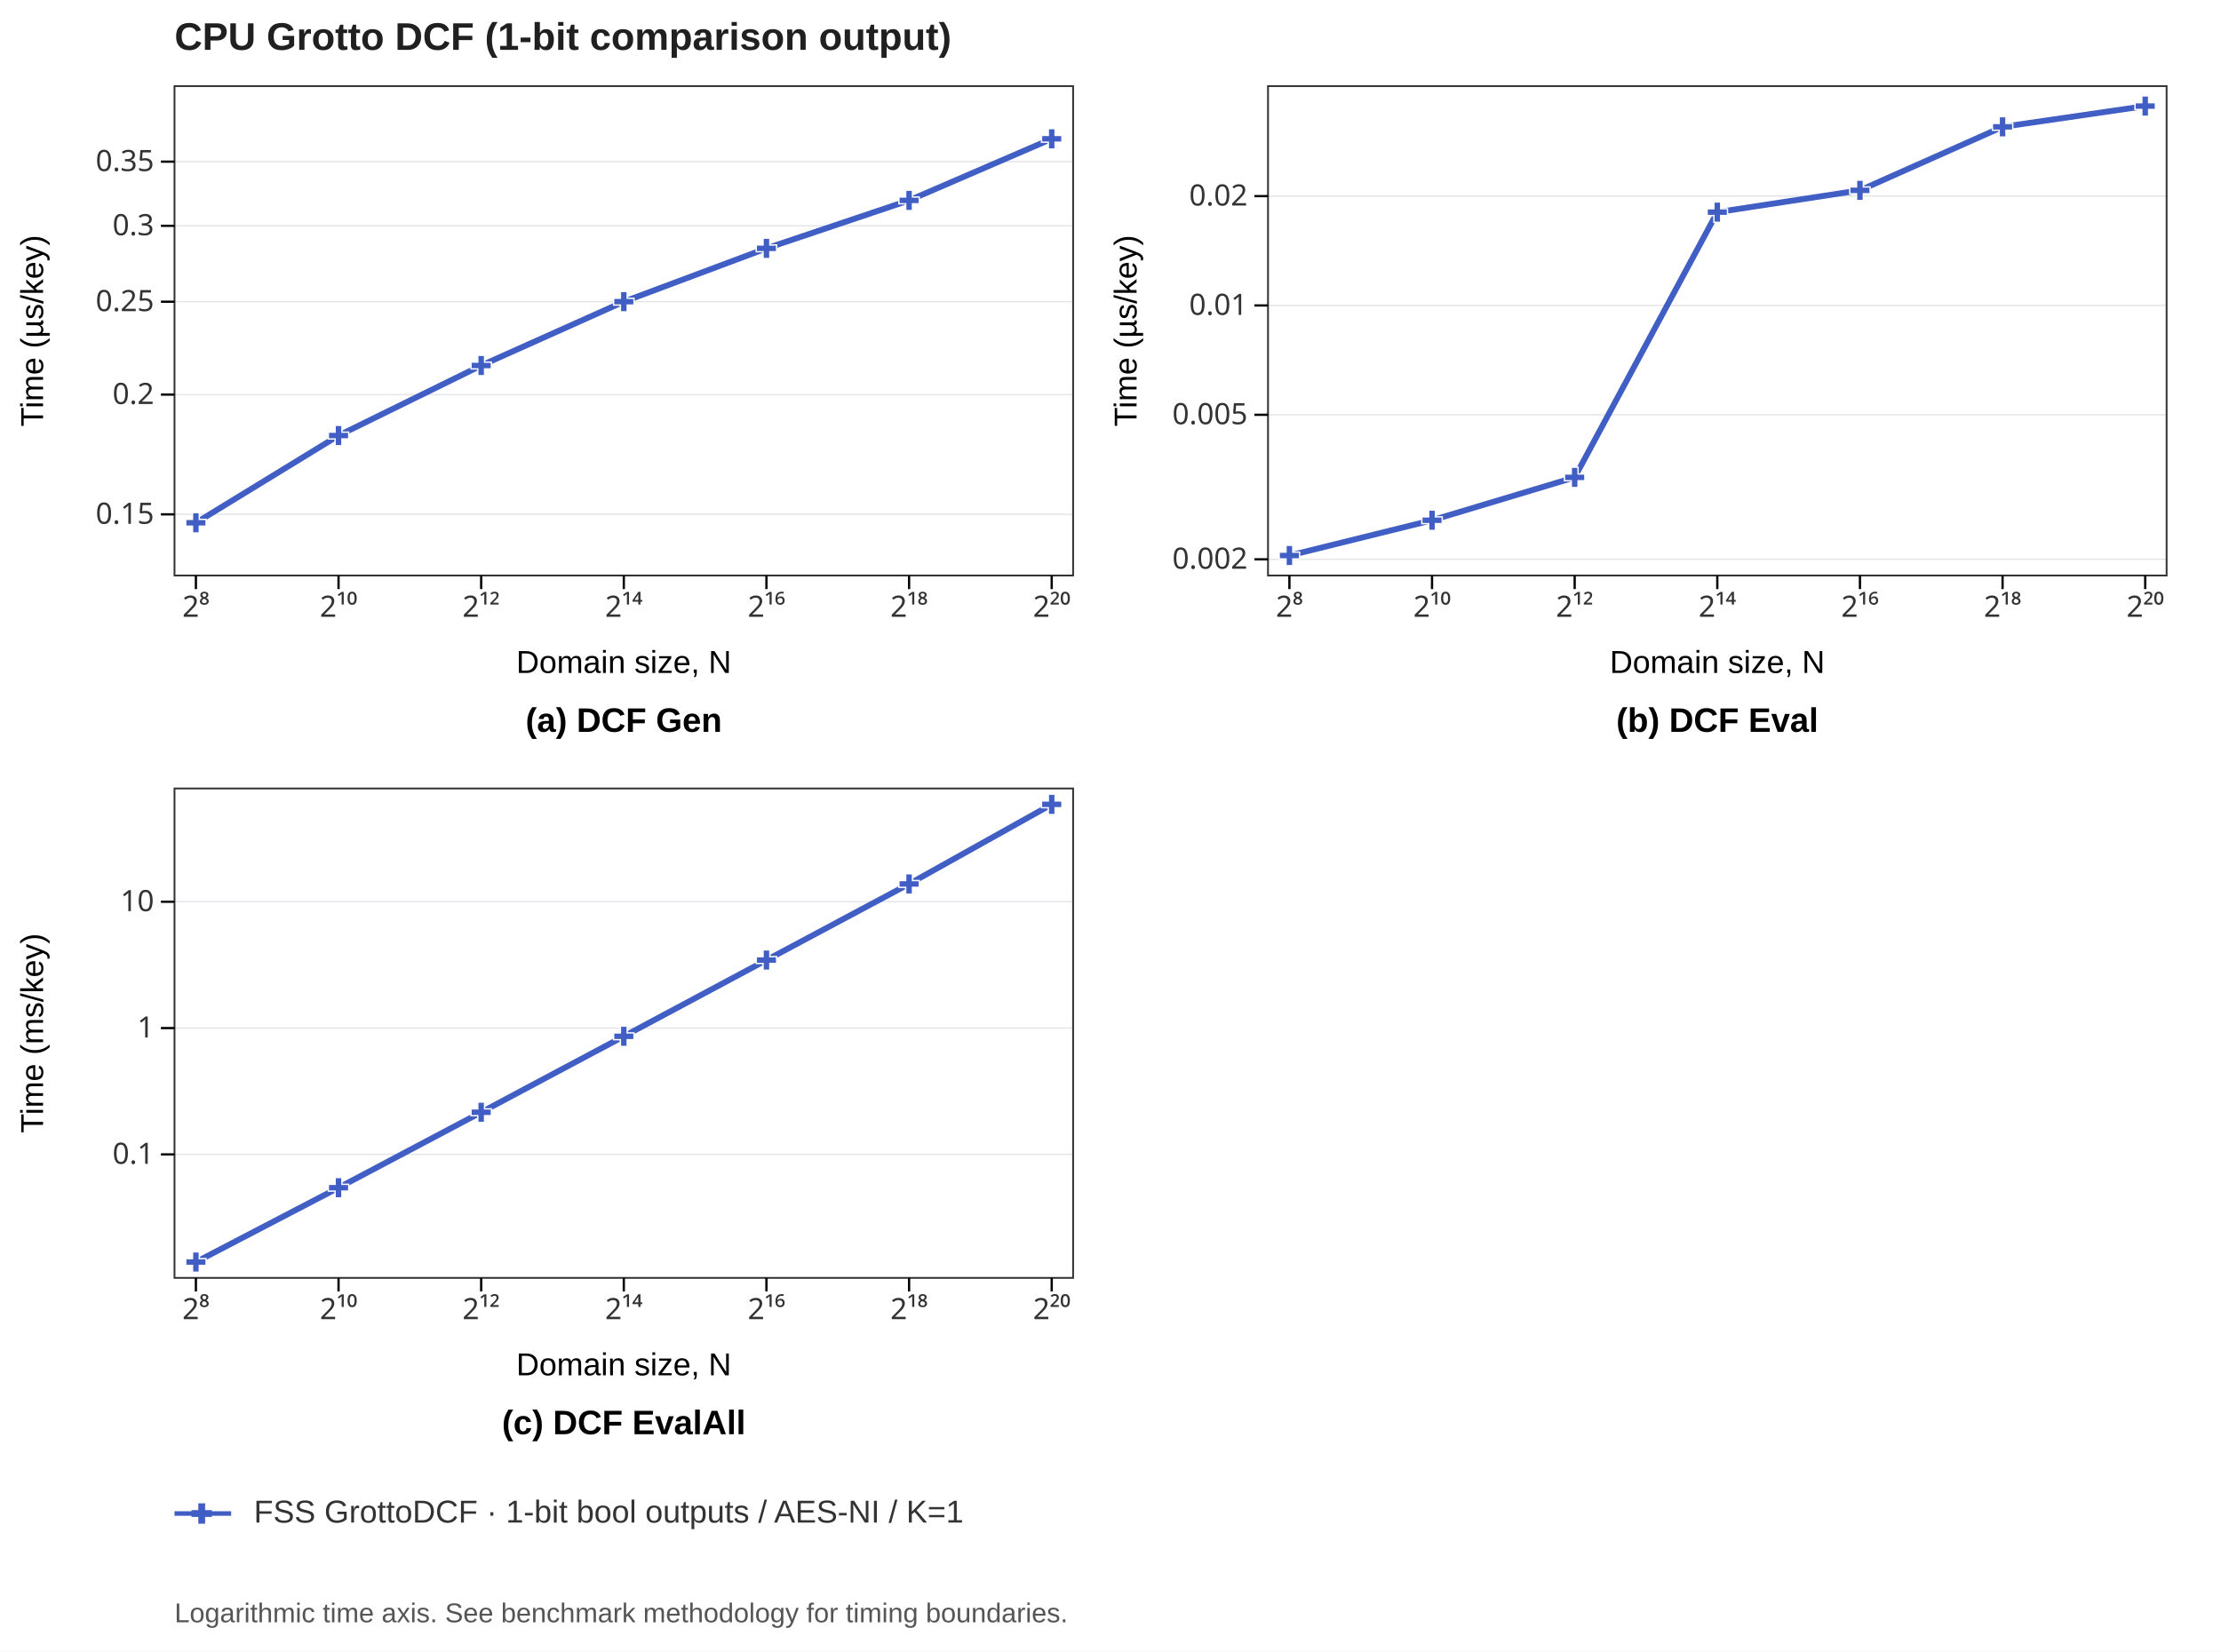
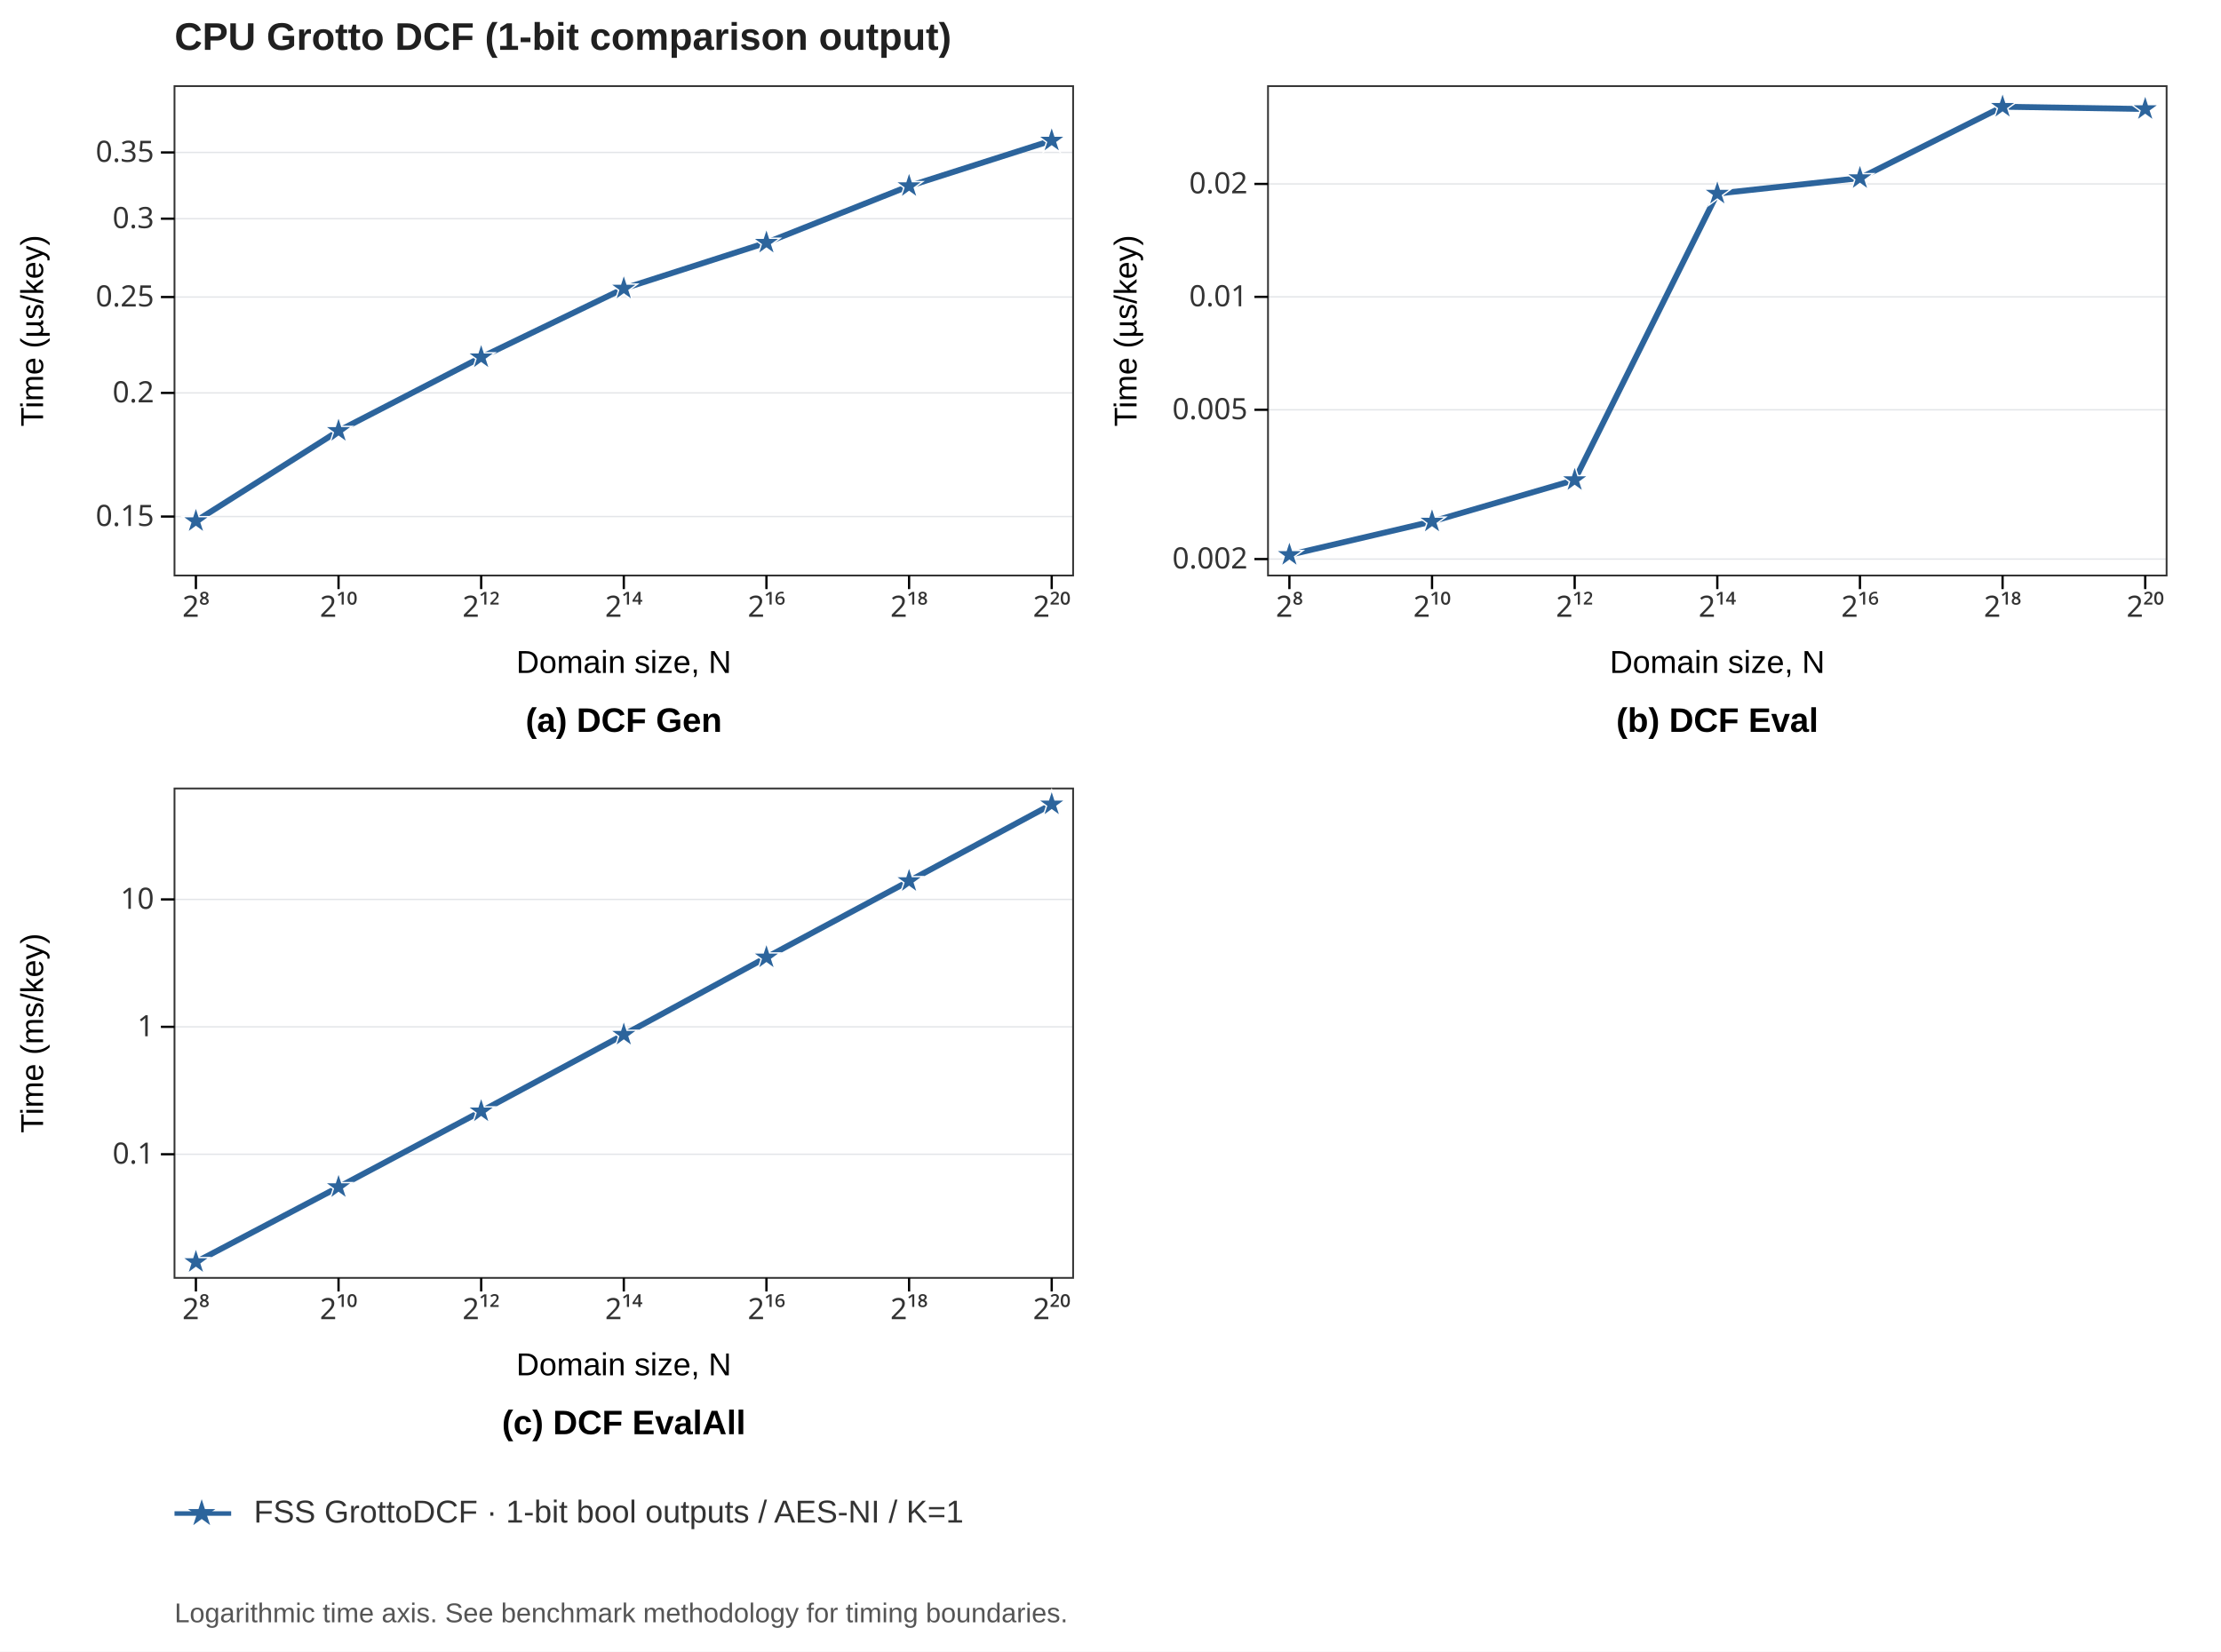
<svg xmlns="http://www.w3.org/2000/svg" width="980" height="729" viewBox="0 0 980 729" data-figure="cpu-grotto" role="img" aria-labelledby="cpu-grotto-title" style="font-family: Arial, Helvetica, sans-serif; font-size: 14px; background: rgb(255, 255, 255);">
  <rect data-layer="background" width="980" height="729" fill="#fff" />
  <text data-name="figure-title" x="77" y="22" font-size="17" font-weight="600" fill="#202020">CPU Grotto DCF (1-bit comparison output)</text>
  <g data-panel="dcf-gen" transform="translate(77,38)">
    <g data-layer="grid" fill="none" font-size="10" font-family="sans-serif" text-anchor="end">
-       <g class="tick" opacity="1" transform="translate(0,189.01)">
-         <line stroke="#e3e5e8" x2="396.5" stroke-width="0.6" />
-         <text fill="currentColor" x="-3" dy="0.32em" />
-       </g>
-       <g class="tick" opacity="1" transform="translate(0,136.1568)">
-         <line stroke="#e3e5e8" x2="396.5" stroke-width="0.6" />
-         <text fill="currentColor" x="-3" dy="0.32em" />
-       </g>
-       <g class="tick" opacity="1" transform="translate(0,95.16069)">
-         <line stroke="#e3e5e8" x2="396.5" stroke-width="0.6" />
-         <text fill="currentColor" x="-3" dy="0.32em" />
-       </g>
-       <g class="tick" opacity="1" transform="translate(0,61.66442)">
-         <line stroke="#e3e5e8" x2="396.5" stroke-width="0.6" />
-         <text fill="currentColor" x="-3" dy="0.32em" />
-       </g>
-       <g class="tick" opacity="1" transform="translate(0,33.34373)">
+       <g class="tick" opacity="1" transform="translate(0,189.9799)">
+         <line stroke="#e3e5e8" x2="396.5" stroke-width="0.6" />
+         <text fill="currentColor" x="-3" dy="0.32em" />
+       </g>
+       <g class="tick" opacity="1" transform="translate(0,135.4172)">
+         <line stroke="#e3e5e8" x2="396.5" stroke-width="0.6" />
+         <text fill="currentColor" x="-3" dy="0.32em" />
+       </g>
+       <g class="tick" opacity="1" transform="translate(0,93.09517)">
+         <line stroke="#e3e5e8" x2="396.5" stroke-width="0.6" />
+         <text fill="currentColor" x="-3" dy="0.32em" />
+       </g>
+       <g class="tick" opacity="1" transform="translate(0,58.51551)">
+         <line stroke="#e3e5e8" x2="396.5" stroke-width="0.6" />
+         <text fill="currentColor" x="-3" dy="0.32em" />
+       </g>
+       <g class="tick" opacity="1" transform="translate(0,29.27883)">
        <line stroke="#e3e5e8" x2="396.5" stroke-width="0.6" />
        <text fill="currentColor" x="-3" dy="0.32em" />
      </g>
    </g>
    <rect data-layer="frame" width="396.5" height="216" fill="none" stroke="#333" stroke-width="0.8" />
    <g data-axis="x" transform="translate(0,216)" fill="none" font-size="10" font-family="sans-serif" text-anchor="middle">
      <g class="tick" opacity="1" transform="translate(9.440476,0)">
        <line stroke="currentColor" y2="6" />
        <text fill="#333" y="9" dy="0.71em" font-size="13">2⁸</text>
      </g>
      <g class="tick" opacity="1" transform="translate(72.37698,0)">
        <line stroke="currentColor" y2="6" />
        <text fill="#333" y="9" dy="0.71em" font-size="13">2¹⁰</text>
      </g>
      <g class="tick" opacity="1" transform="translate(135.3135,0)">
        <line stroke="currentColor" y2="6" />
        <text fill="#333" y="9" dy="0.71em" font-size="13">2¹²</text>
      </g>
      <g class="tick" opacity="1" transform="translate(198.25,0)">
        <line stroke="currentColor" y2="6" />
        <text fill="#333" y="9" dy="0.71em" font-size="13">2¹⁴</text>
      </g>
      <g class="tick" opacity="1" transform="translate(261.1865,0)">
        <line stroke="currentColor" y2="6" />
        <text fill="#333" y="9" dy="0.71em" font-size="13">2¹⁶</text>
      </g>
      <g class="tick" opacity="1" transform="translate(324.123,0)">
        <line stroke="currentColor" y2="6" />
        <text fill="#333" y="9" dy="0.71em" font-size="13">2¹⁸</text>
      </g>
      <g class="tick" opacity="1" transform="translate(387.0595,0)">
        <line stroke="currentColor" y2="6" />
        <text fill="#333" y="9" dy="0.71em" font-size="13">2²⁰</text>
      </g>
    </g>
    <g data-axis="y" fill="none" font-size="10" font-family="sans-serif" text-anchor="end">
-       <g class="tick" opacity="1" transform="translate(0,189.01)">
+       <g class="tick" opacity="1" transform="translate(0,189.9799)">
        <line stroke="currentColor" x2="-6" />
        <text fill="#333" x="-9" dy="0.32em" font-size="13">0.15</text>
      </g>
-       <g class="tick" opacity="1" transform="translate(0,136.1568)">
+       <g class="tick" opacity="1" transform="translate(0,135.4172)">
        <line stroke="currentColor" x2="-6" />
        <text fill="#333" x="-9" dy="0.32em" font-size="13">0.2</text>
      </g>
-       <g class="tick" opacity="1" transform="translate(0,95.16069)">
+       <g class="tick" opacity="1" transform="translate(0,93.09517)">
        <line stroke="currentColor" x2="-6" />
        <text fill="#333" x="-9" dy="0.32em" font-size="13">0.25</text>
      </g>
-       <g class="tick" opacity="1" transform="translate(0,61.66442)">
+       <g class="tick" opacity="1" transform="translate(0,58.51551)">
        <line stroke="currentColor" x2="-6" />
        <text fill="#333" x="-9" dy="0.32em" font-size="13">0.3</text>
      </g>
-       <g class="tick" opacity="1" transform="translate(0,33.34373)">
+       <g class="tick" opacity="1" transform="translate(0,29.27883)">
        <line stroke="currentColor" x2="-6" />
        <text fill="#333" x="-9" dy="0.32em" font-size="13">0.35</text>
      </g>
    </g>
    <text data-name="x-label" x="198.25" y="259" text-anchor="middle">Domain size, N</text>
    <text data-name="y-label" transform="translate(-58,108) rotate(-90)" text-anchor="middle">Time (µs/key)</text>
    <g data-series="fss:native-AES-NI:grotto">
-       <path data-layer="curve" d="M9.44,192.733L72.377,154.232L135.313,123.32L198.25,95.136L261.187,71.612L324.123,50.439L387.06,23.267" fill="none" stroke="#405ec4" stroke-width="2.6" />
-       <path class="point" data-point-id="8" transform="translate(9.440476,192.7332)" d="M-4.5,-1.5L-1.5,-1.5L-1.5,-4.5L1.5,-4.5L1.5,-1.5L4.5,-1.5L4.5,1.5L1.5,1.5L1.5,4.5L-1.5,4.5L-1.5,1.5L-4.5,1.5Z" fill="#405ec4" stroke="#fff" stroke-width="0.6" />
-       <path class="point" data-point-id="10" transform="translate(72.37698,154.2322)" d="M-4.5,-1.5L-1.5,-1.5L-1.5,-4.5L1.5,-4.5L1.5,-1.5L4.5,-1.5L4.5,1.5L1.5,1.5L1.5,4.5L-1.5,4.5L-1.5,1.5L-4.5,1.5Z" fill="#405ec4" stroke="#fff" stroke-width="0.6" />
-       <path class="point" data-point-id="12" transform="translate(135.3135,123.3196)" d="M-4.5,-1.5L-1.5,-1.5L-1.5,-4.5L1.5,-4.5L1.5,-1.5L4.5,-1.5L4.5,1.5L1.5,1.5L1.5,4.5L-1.5,4.5L-1.5,1.5L-4.5,1.5Z" fill="#405ec4" stroke="#fff" stroke-width="0.6" />
-       <path class="point" data-point-id="14" transform="translate(198.25,95.13613)" d="M-4.5,-1.5L-1.5,-1.5L-1.5,-4.5L1.5,-4.5L1.5,-1.5L4.5,-1.5L4.5,1.5L1.5,1.5L1.5,4.5L-1.5,4.5L-1.5,1.5L-4.5,1.5Z" fill="#405ec4" stroke="#fff" stroke-width="0.6" />
-       <path class="point" data-point-id="16" transform="translate(261.1865,71.61201)" d="M-4.5,-1.5L-1.5,-1.5L-1.5,-4.5L1.5,-4.5L1.5,-1.5L4.5,-1.5L4.5,1.5L1.5,1.5L1.5,4.5L-1.5,4.5L-1.5,1.5L-4.5,1.5Z" fill="#405ec4" stroke="#fff" stroke-width="0.6" />
-       <path class="point" data-point-id="18" transform="translate(324.123,50.43938)" d="M-4.5,-1.5L-1.5,-1.5L-1.5,-4.5L1.5,-4.5L1.5,-1.5L4.5,-1.5L4.5,1.5L1.5,1.5L1.5,4.5L-1.5,4.5L-1.5,1.5L-4.5,1.5Z" fill="#405ec4" stroke="#fff" stroke-width="0.6" />
-       <path class="point" data-point-id="20" transform="translate(387.0595,23.2668)" d="M-4.5,-1.5L-1.5,-1.5L-1.5,-4.5L1.5,-4.5L1.5,-1.5L4.5,-1.5L4.5,1.5L1.5,1.5L1.5,4.5L-1.5,4.5L-1.5,1.5L-4.5,1.5Z" fill="#405ec4" stroke="#fff" stroke-width="0.6" />
+       <path data-layer="curve" d="M9.44,191.981L72.377,152.16L135.313,119.682L198.25,89.338L261.187,69.1L324.123,44.113L387.06,24.019" fill="none" stroke="#2c649c" stroke-width="2.6" />
+       <path class="point" data-point-id="8" transform="translate(9.440476,191.9807)" d="M0,-6.331L1.421,-1.957L6.022,-1.957L2.3,0.747L3.722,5.122L0,2.418L-3.722,5.122L-2.3,0.747L-6.022,-1.957L-1.421,-1.957Z" fill="#2c649c" stroke="#fff" stroke-width="0.6" />
+       <path class="point" data-point-id="10" transform="translate(72.37698,152.1603)" d="M0,-6.331L1.421,-1.957L6.022,-1.957L2.3,0.747L3.722,5.122L0,2.418L-3.722,5.122L-2.3,0.747L-6.022,-1.957L-1.421,-1.957Z" fill="#2c649c" stroke="#fff" stroke-width="0.6" />
+       <path class="point" data-point-id="12" transform="translate(135.3135,119.6821)" d="M0,-6.331L1.421,-1.957L6.022,-1.957L2.3,0.747L3.722,5.122L0,2.418L-3.722,5.122L-2.3,0.747L-6.022,-1.957L-1.421,-1.957Z" fill="#2c649c" stroke="#fff" stroke-width="0.6" />
+       <path class="point" data-point-id="14" transform="translate(198.25,89.33809)" d="M0,-6.331L1.421,-1.957L6.022,-1.957L2.3,0.747L3.722,5.122L0,2.418L-3.722,5.122L-2.3,0.747L-6.022,-1.957L-1.421,-1.957Z" fill="#2c649c" stroke="#fff" stroke-width="0.6" />
+       <path class="point" data-point-id="16" transform="translate(261.1865,69.09983)" d="M0,-6.331L1.421,-1.957L6.022,-1.957L2.3,0.747L3.722,5.122L0,2.418L-3.722,5.122L-2.3,0.747L-6.022,-1.957L-1.421,-1.957Z" fill="#2c649c" stroke="#fff" stroke-width="0.6" />
+       <path class="point" data-point-id="18" transform="translate(324.123,44.11267)" d="M0,-6.331L1.421,-1.957L6.022,-1.957L2.3,0.747L3.722,5.122L0,2.418L-3.722,5.122L-2.3,0.747L-6.022,-1.957L-1.421,-1.957Z" fill="#2c649c" stroke="#fff" stroke-width="0.6" />
+       <path class="point" data-point-id="20" transform="translate(387.0595,24.01934)" d="M0,-6.331L1.421,-1.957L6.022,-1.957L2.3,0.747L3.722,5.122L0,2.418L-3.722,5.122L-2.3,0.747L-6.022,-1.957L-1.421,-1.957Z" fill="#2c649c" stroke="#fff" stroke-width="0.6" />
    </g>
    <text data-name="panel-label" x="198.25" y="285" text-anchor="middle" font-size="15" font-weight="600">(a) DCF Gen</text>
  </g>
  <g data-panel="dcf-eval" transform="translate(559.5,38)">
    <g data-layer="grid" fill="none" font-size="10" font-family="sans-serif" text-anchor="end">
-       <g class="tick" opacity="1" transform="translate(0,208.855)">
-         <line stroke="#e3e5e8" x2="396.5" stroke-width="0.6" />
-         <text fill="currentColor" x="-3" dy="0.32em" />
-       </g>
-       <g class="tick" opacity="1" transform="translate(0,145.067)">
-         <line stroke="#e3e5e8" x2="396.5" stroke-width="0.6" />
-         <text fill="currentColor" x="-3" dy="0.32em" />
-       </g>
-       <g class="tick" opacity="1" transform="translate(0,96.81319)">
-         <line stroke="#e3e5e8" x2="396.5" stroke-width="0.6" />
-         <text fill="currentColor" x="-3" dy="0.32em" />
-       </g>
-       <g class="tick" opacity="1" transform="translate(0,48.55943)">
+       <g class="tick" opacity="1" transform="translate(0,208.7455)">
+         <line stroke="#e3e5e8" x2="396.5" stroke-width="0.6" />
+         <text fill="currentColor" x="-3" dy="0.32em" />
+       </g>
+       <g class="tick" opacity="1" transform="translate(0,142.8595)">
+         <line stroke="#e3e5e8" x2="396.5" stroke-width="0.6" />
+         <text fill="currentColor" x="-3" dy="0.32em" />
+       </g>
+       <g class="tick" opacity="1" transform="translate(0,93.01863)">
+         <line stroke="#e3e5e8" x2="396.5" stroke-width="0.6" />
+         <text fill="currentColor" x="-3" dy="0.32em" />
+       </g>
+       <g class="tick" opacity="1" transform="translate(0,43.17779)">
        <line stroke="#e3e5e8" x2="396.5" stroke-width="0.6" />
        <text fill="currentColor" x="-3" dy="0.32em" />
      </g>
    </g>
    <rect data-layer="frame" width="396.5" height="216" fill="none" stroke="#333" stroke-width="0.8" />
    <g data-axis="x" transform="translate(0,216)" fill="none" font-size="10" font-family="sans-serif" text-anchor="middle">
      <g class="tick" opacity="1" transform="translate(9.440476,0)">
        <line stroke="currentColor" y2="6" />
        <text fill="#333" y="9" dy="0.71em" font-size="13">2⁸</text>
      </g>
      <g class="tick" opacity="1" transform="translate(72.37698,0)">
        <line stroke="currentColor" y2="6" />
        <text fill="#333" y="9" dy="0.71em" font-size="13">2¹⁰</text>
      </g>
      <g class="tick" opacity="1" transform="translate(135.3135,0)">
        <line stroke="currentColor" y2="6" />
        <text fill="#333" y="9" dy="0.71em" font-size="13">2¹²</text>
      </g>
      <g class="tick" opacity="1" transform="translate(198.25,0)">
        <line stroke="currentColor" y2="6" />
        <text fill="#333" y="9" dy="0.71em" font-size="13">2¹⁴</text>
      </g>
      <g class="tick" opacity="1" transform="translate(261.1865,0)">
        <line stroke="currentColor" y2="6" />
        <text fill="#333" y="9" dy="0.71em" font-size="13">2¹⁶</text>
      </g>
      <g class="tick" opacity="1" transform="translate(324.123,0)">
        <line stroke="currentColor" y2="6" />
        <text fill="#333" y="9" dy="0.71em" font-size="13">2¹⁸</text>
      </g>
      <g class="tick" opacity="1" transform="translate(387.0595,0)">
        <line stroke="currentColor" y2="6" />
        <text fill="#333" y="9" dy="0.71em" font-size="13">2²⁰</text>
      </g>
    </g>
    <g data-axis="y" fill="none" font-size="10" font-family="sans-serif" text-anchor="end">
-       <g class="tick" opacity="1" transform="translate(0,208.855)">
+       <g class="tick" opacity="1" transform="translate(0,208.7455)">
        <line stroke="currentColor" x2="-6" />
        <text fill="#333" x="-9" dy="0.32em" font-size="13">0.002</text>
      </g>
-       <g class="tick" opacity="1" transform="translate(0,145.067)">
+       <g class="tick" opacity="1" transform="translate(0,142.8595)">
        <line stroke="currentColor" x2="-6" />
        <text fill="#333" x="-9" dy="0.32em" font-size="13">0.005</text>
      </g>
-       <g class="tick" opacity="1" transform="translate(0,96.81319)">
+       <g class="tick" opacity="1" transform="translate(0,93.01863)">
        <line stroke="currentColor" x2="-6" />
        <text fill="#333" x="-9" dy="0.32em" font-size="13">0.01</text>
      </g>
-       <g class="tick" opacity="1" transform="translate(0,48.55943)">
+       <g class="tick" opacity="1" transform="translate(0,43.17779)">
        <line stroke="currentColor" x2="-6" />
        <text fill="#333" x="-9" dy="0.32em" font-size="13">0.02</text>
      </g>
    </g>
    <text data-name="x-label" x="198.25" y="259" text-anchor="middle">Domain size, N</text>
    <text data-name="y-label" transform="translate(-58,108) rotate(-90)" text-anchor="middle">Time (µs/key)</text>
    <g data-series="fss:native-AES-NI:grotto">
-       <path data-layer="curve" d="M9.44,207.184L72.377,191.614L135.313,172.689L198.25,55.633L261.187,46.004L324.123,17.984L387.06,8.816" fill="none" stroke="#405ec4" stroke-width="2.6" />
-       <path class="point" data-point-id="8" transform="translate(9.440476,207.1837)" d="M-4.5,-1.5L-1.5,-1.5L-1.5,-4.5L1.5,-4.5L1.5,-1.5L4.5,-1.5L4.5,1.5L1.5,1.5L1.5,4.5L-1.5,4.5L-1.5,1.5L-4.5,1.5Z" fill="#405ec4" stroke="#fff" stroke-width="0.6" />
-       <path class="point" data-point-id="10" transform="translate(72.37698,191.6139)" d="M-4.5,-1.5L-1.5,-1.5L-1.5,-4.5L1.5,-4.5L1.5,-1.5L4.5,-1.5L4.5,1.5L1.5,1.5L1.5,4.5L-1.5,4.5L-1.5,1.5L-4.5,1.5Z" fill="#405ec4" stroke="#fff" stroke-width="0.6" />
-       <path class="point" data-point-id="12" transform="translate(135.3135,172.6885)" d="M-4.5,-1.5L-1.5,-1.5L-1.5,-4.5L1.5,-4.5L1.5,-1.5L4.5,-1.5L4.5,1.5L1.5,1.5L1.5,4.5L-1.5,4.5L-1.5,1.5L-4.5,1.5Z" fill="#405ec4" stroke="#fff" stroke-width="0.6" />
-       <path class="point" data-point-id="14" transform="translate(198.25,55.63311)" d="M-4.5,-1.5L-1.5,-1.5L-1.5,-4.5L1.5,-4.5L1.5,-1.5L4.5,-1.5L4.5,1.5L1.5,1.5L1.5,4.5L-1.5,4.5L-1.5,1.5L-4.5,1.5Z" fill="#405ec4" stroke="#fff" stroke-width="0.6" />
-       <path class="point" data-point-id="16" transform="translate(261.1865,46.00438)" d="M-4.5,-1.5L-1.5,-1.5L-1.5,-4.5L1.5,-4.5L1.5,-1.5L4.5,-1.5L4.5,1.5L1.5,1.5L1.5,4.5L-1.5,4.5L-1.5,1.5L-4.5,1.5Z" fill="#405ec4" stroke="#fff" stroke-width="0.6" />
-       <path class="point" data-point-id="18" transform="translate(324.123,17.98449)" d="M-4.5,-1.5L-1.5,-1.5L-1.5,-4.5L1.5,-4.5L1.5,-1.5L4.5,-1.5L4.5,1.5L1.5,1.5L1.5,4.5L-1.5,4.5L-1.5,1.5L-4.5,1.5Z" fill="#405ec4" stroke="#fff" stroke-width="0.6" />
-       <path class="point" data-point-id="20" transform="translate(387.0595,8.816254)" d="M-4.5,-1.5L-1.5,-1.5L-1.5,-4.5L1.5,-4.5L1.5,-1.5L4.5,-1.5L4.5,1.5L1.5,1.5L1.5,4.5L-1.5,4.5L-1.5,1.5L-4.5,1.5Z" fill="#405ec4" stroke="#fff" stroke-width="0.6" />
+       <path data-layer="curve" d="M9.44,206.894L72.377,192.17L135.313,173.865L198.25,47.437L261.187,40.591L324.123,9.106L387.06,10.119" fill="none" stroke="#2c649c" stroke-width="2.6" />
+       <path class="point" data-point-id="8" transform="translate(9.440476,206.8938)" d="M0,-6.331L1.421,-1.957L6.022,-1.957L2.3,0.747L3.722,5.122L0,2.418L-3.722,5.122L-2.3,0.747L-6.022,-1.957L-1.421,-1.957Z" fill="#2c649c" stroke="#fff" stroke-width="0.6" />
+       <path class="point" data-point-id="10" transform="translate(72.37698,192.1697)" d="M0,-6.331L1.421,-1.957L6.022,-1.957L2.3,0.747L3.722,5.122L0,2.418L-3.722,5.122L-2.3,0.747L-6.022,-1.957L-1.421,-1.957Z" fill="#2c649c" stroke="#fff" stroke-width="0.6" />
+       <path class="point" data-point-id="12" transform="translate(135.3135,173.8646)" d="M0,-6.331L1.421,-1.957L6.022,-1.957L2.3,0.747L3.722,5.122L0,2.418L-3.722,5.122L-2.3,0.747L-6.022,-1.957L-1.421,-1.957Z" fill="#2c649c" stroke="#fff" stroke-width="0.6" />
+       <path class="point" data-point-id="14" transform="translate(198.25,47.4368)" d="M0,-6.331L1.421,-1.957L6.022,-1.957L2.3,0.747L3.722,5.122L0,2.418L-3.722,5.122L-2.3,0.747L-6.022,-1.957L-1.421,-1.957Z" fill="#2c649c" stroke="#fff" stroke-width="0.6" />
+       <path class="point" data-point-id="16" transform="translate(261.1865,40.59055)" d="M0,-6.331L1.421,-1.957L6.022,-1.957L2.3,0.747L3.722,5.122L0,2.418L-3.722,5.122L-2.3,0.747L-6.022,-1.957L-1.421,-1.957Z" fill="#2c649c" stroke="#fff" stroke-width="0.6" />
+       <path class="point" data-point-id="18" transform="translate(324.123,9.106222)" d="M0,-6.331L1.421,-1.957L6.022,-1.957L2.3,0.747L3.722,5.122L0,2.418L-3.722,5.122L-2.3,0.747L-6.022,-1.957L-1.421,-1.957Z" fill="#2c649c" stroke="#fff" stroke-width="0.6" />
+       <path class="point" data-point-id="20" transform="translate(387.0595,10.11884)" d="M0,-6.331L1.421,-1.957L6.022,-1.957L2.3,0.747L3.722,5.122L0,2.418L-3.722,5.122L-2.3,0.747L-6.022,-1.957L-1.421,-1.957Z" fill="#2c649c" stroke="#fff" stroke-width="0.6" />
    </g>
    <text data-name="panel-label" x="198.25" y="285" text-anchor="middle" font-size="15" font-weight="600">(b) DCF Eval</text>
  </g>
  <g data-panel="dcf-eval_all" transform="translate(77,348)">
    <g data-layer="grid" fill="none" font-size="10" font-family="sans-serif" text-anchor="end">
-       <g class="tick" opacity="1" transform="translate(0,161.5016)">
-         <line stroke="#e3e5e8" x2="396.5" stroke-width="0.6" />
-         <text fill="currentColor" x="-3" dy="0.32em" />
-       </g>
-       <g class="tick" opacity="1" transform="translate(0,105.7461)">
-         <line stroke="#e3e5e8" x2="396.5" stroke-width="0.6" />
-         <text fill="currentColor" x="-3" dy="0.32em" />
-       </g>
-       <g class="tick" opacity="1" transform="translate(0,49.99046)">
+       <g class="tick" opacity="1" transform="translate(0,161.4346)">
+         <line stroke="#e3e5e8" x2="396.5" stroke-width="0.6" />
+         <text fill="currentColor" x="-3" dy="0.32em" />
+       </g>
+       <g class="tick" opacity="1" transform="translate(0,105.1965)">
+         <line stroke="#e3e5e8" x2="396.5" stroke-width="0.6" />
+         <text fill="currentColor" x="-3" dy="0.32em" />
+       </g>
+       <g class="tick" opacity="1" transform="translate(0,48.95848)">
        <line stroke="#e3e5e8" x2="396.5" stroke-width="0.6" />
        <text fill="currentColor" x="-3" dy="0.32em" />
      </g>
    </g>
    <rect data-layer="frame" width="396.5" height="216" fill="none" stroke="#333" stroke-width="0.8" />
    <g data-axis="x" transform="translate(0,216)" fill="none" font-size="10" font-family="sans-serif" text-anchor="middle">
      <g class="tick" opacity="1" transform="translate(9.440476,0)">
        <line stroke="currentColor" y2="6" />
        <text fill="#333" y="9" dy="0.71em" font-size="13">2⁸</text>
      </g>
      <g class="tick" opacity="1" transform="translate(72.37698,0)">
        <line stroke="currentColor" y2="6" />
        <text fill="#333" y="9" dy="0.71em" font-size="13">2¹⁰</text>
      </g>
      <g class="tick" opacity="1" transform="translate(135.3135,0)">
        <line stroke="currentColor" y2="6" />
        <text fill="#333" y="9" dy="0.71em" font-size="13">2¹²</text>
      </g>
      <g class="tick" opacity="1" transform="translate(198.25,0)">
        <line stroke="currentColor" y2="6" />
        <text fill="#333" y="9" dy="0.71em" font-size="13">2¹⁴</text>
      </g>
      <g class="tick" opacity="1" transform="translate(261.1865,0)">
        <line stroke="currentColor" y2="6" />
        <text fill="#333" y="9" dy="0.71em" font-size="13">2¹⁶</text>
      </g>
      <g class="tick" opacity="1" transform="translate(324.123,0)">
        <line stroke="currentColor" y2="6" />
        <text fill="#333" y="9" dy="0.71em" font-size="13">2¹⁸</text>
      </g>
      <g class="tick" opacity="1" transform="translate(387.0595,0)">
        <line stroke="currentColor" y2="6" />
        <text fill="#333" y="9" dy="0.71em" font-size="13">2²⁰</text>
      </g>
    </g>
    <g data-axis="y" fill="none" font-size="10" font-family="sans-serif" text-anchor="end">
-       <g class="tick" opacity="1" transform="translate(0,161.5016)">
+       <g class="tick" opacity="1" transform="translate(0,161.4346)">
        <line stroke="currentColor" x2="-6" />
        <text fill="#333" x="-9" dy="0.32em" font-size="13">0.1</text>
      </g>
-       <g class="tick" opacity="1" transform="translate(0,105.7461)">
+       <g class="tick" opacity="1" transform="translate(0,105.1965)">
        <line stroke="currentColor" x2="-6" />
        <text fill="#333" x="-9" dy="0.32em" font-size="13">1</text>
      </g>
-       <g class="tick" opacity="1" transform="translate(0,49.99046)">
+       <g class="tick" opacity="1" transform="translate(0,48.95848)">
        <line stroke="currentColor" x2="-6" />
        <text fill="#333" x="-9" dy="0.32em" font-size="13">10</text>
      </g>
    </g>
    <text data-name="x-label" x="198.25" y="259" text-anchor="middle">Domain size, N</text>
    <text data-name="y-label" transform="translate(-58,108) rotate(-90)" text-anchor="middle">Time (ms/key)</text>
    <g data-series="fss:native-AES-NI:grotto">
-       <path data-layer="curve" d="M9.44,209L72.377,176.2L135.313,142.905L198.25,109.374L261.187,75.728L324.123,42.138L387.06,7" fill="none" stroke="#405ec4" stroke-width="2.6" />
-       <path class="point" data-point-id="8" transform="translate(9.440476,209)" d="M-4.5,-1.5L-1.5,-1.5L-1.5,-4.5L1.5,-4.5L1.5,-1.5L4.5,-1.5L4.5,1.5L1.5,1.5L1.5,4.5L-1.5,4.5L-1.5,1.5L-4.5,1.5Z" fill="#405ec4" stroke="#fff" stroke-width="0.6" />
-       <path class="point" data-point-id="10" transform="translate(72.37698,176.2003)" d="M-4.5,-1.5L-1.5,-1.5L-1.5,-4.5L1.5,-4.5L1.5,-1.5L4.5,-1.5L4.5,1.5L1.5,1.5L1.5,4.5L-1.5,4.5L-1.5,1.5L-4.5,1.5Z" fill="#405ec4" stroke="#fff" stroke-width="0.6" />
-       <path class="point" data-point-id="12" transform="translate(135.3135,142.9051)" d="M-4.5,-1.5L-1.5,-1.5L-1.5,-4.5L1.5,-4.5L1.5,-1.5L4.5,-1.5L4.5,1.5L1.5,1.5L1.5,4.5L-1.5,4.5L-1.5,1.5L-4.5,1.5Z" fill="#405ec4" stroke="#fff" stroke-width="0.6" />
-       <path class="point" data-point-id="14" transform="translate(198.25,109.3744)" d="M-4.5,-1.5L-1.5,-1.5L-1.5,-4.5L1.5,-4.5L1.5,-1.5L4.5,-1.5L4.5,1.5L1.5,1.5L1.5,4.5L-1.5,4.5L-1.5,1.5L-4.5,1.5Z" fill="#405ec4" stroke="#fff" stroke-width="0.6" />
-       <path class="point" data-point-id="16" transform="translate(261.1865,75.72762)" d="M-4.5,-1.5L-1.5,-1.5L-1.5,-4.5L1.5,-4.5L1.5,-1.5L4.5,-1.5L4.5,1.5L1.5,1.5L1.5,4.5L-1.5,4.5L-1.5,1.5L-4.5,1.5Z" fill="#405ec4" stroke="#fff" stroke-width="0.6" />
-       <path class="point" data-point-id="18" transform="translate(324.123,42.13845)" d="M-4.5,-1.5L-1.5,-1.5L-1.5,-4.5L1.5,-4.5L1.5,-1.5L4.5,-1.5L4.5,1.5L1.5,1.5L1.5,4.5L-1.5,4.5L-1.5,1.5L-4.5,1.5Z" fill="#405ec4" stroke="#fff" stroke-width="0.6" />
-       <path class="point" data-point-id="20" transform="translate(387.0595,7)" d="M-4.5,-1.5L-1.5,-1.5L-1.5,-4.5L1.5,-4.5L1.5,-1.5L4.5,-1.5L4.5,1.5L1.5,1.5L1.5,4.5L-1.5,4.5L-1.5,1.5L-4.5,1.5Z" fill="#405ec4" stroke="#fff" stroke-width="0.6" />
+       <path data-layer="curve" d="M9.44,209L72.377,175.915L135.313,142.481L198.25,108.663L261.187,74.529L324.123,40.842L387.06,7" fill="none" stroke="#2c649c" stroke-width="2.6" />
+       <path class="point" data-point-id="8" transform="translate(9.440476,209)" d="M0,-6.331L1.421,-1.957L6.022,-1.957L2.3,0.747L3.722,5.122L0,2.418L-3.722,5.122L-2.3,0.747L-6.022,-1.957L-1.421,-1.957Z" fill="#2c649c" stroke="#fff" stroke-width="0.6" />
+       <path class="point" data-point-id="10" transform="translate(72.37698,175.9151)" d="M0,-6.331L1.421,-1.957L6.022,-1.957L2.3,0.747L3.722,5.122L0,2.418L-3.722,5.122L-2.3,0.747L-6.022,-1.957L-1.421,-1.957Z" fill="#2c649c" stroke="#fff" stroke-width="0.6" />
+       <path class="point" data-point-id="12" transform="translate(135.3135,142.4815)" d="M0,-6.331L1.421,-1.957L6.022,-1.957L2.3,0.747L3.722,5.122L0,2.418L-3.722,5.122L-2.3,0.747L-6.022,-1.957L-1.421,-1.957Z" fill="#2c649c" stroke="#fff" stroke-width="0.6" />
+       <path class="point" data-point-id="14" transform="translate(198.25,108.6628)" d="M0,-6.331L1.421,-1.957L6.022,-1.957L2.3,0.747L3.722,5.122L0,2.418L-3.722,5.122L-2.3,0.747L-6.022,-1.957L-1.421,-1.957Z" fill="#2c649c" stroke="#fff" stroke-width="0.6" />
+       <path class="point" data-point-id="16" transform="translate(261.1865,74.52853)" d="M0,-6.331L1.421,-1.957L6.022,-1.957L2.3,0.747L3.722,5.122L0,2.418L-3.722,5.122L-2.3,0.747L-6.022,-1.957L-1.421,-1.957Z" fill="#2c649c" stroke="#fff" stroke-width="0.6" />
+       <path class="point" data-point-id="18" transform="translate(324.123,40.84168)" d="M0,-6.331L1.421,-1.957L6.022,-1.957L2.3,0.747L3.722,5.122L0,2.418L-3.722,5.122L-2.3,0.747L-6.022,-1.957L-1.421,-1.957Z" fill="#2c649c" stroke="#fff" stroke-width="0.6" />
+       <path class="point" data-point-id="20" transform="translate(387.0595,7)" d="M0,-6.331L1.421,-1.957L6.022,-1.957L2.3,0.747L3.722,5.122L0,2.418L-3.722,5.122L-2.3,0.747L-6.022,-1.957L-1.421,-1.957Z" fill="#2c649c" stroke="#fff" stroke-width="0.6" />
    </g>
    <text data-name="panel-label" x="198.25" y="285" text-anchor="middle" font-size="15" font-weight="600">(c) DCF EvalAll</text>
  </g>
  <g data-legend-item="fss/GrottoDCF-native-AES-NI" transform="translate(77,668)">
-     <line x2="25" stroke="#405ec4" stroke-width="2" />
-     <path transform="translate(12,0)" d="M-4.5,-1.5L-1.5,-1.5L-1.5,-4.5L1.5,-4.5L1.5,-1.5L4.5,-1.5L4.5,1.5L1.5,1.5L1.5,4.5L-1.5,4.5L-1.5,1.5L-4.5,1.5Z" fill="#405ec4" />
+     <line x2="25" stroke="#2c649c" stroke-width="2" />
+     <path transform="translate(12,0)" d="M0,-6.331L1.421,-1.957L6.022,-1.957L2.3,0.747L3.722,5.122L0,2.418L-3.722,5.122L-2.3,0.747L-6.022,-1.957L-1.421,-1.957Z" fill="#2c649c" />
    <text x="35" y="4" fill="#333">
      <tspan x="35" dy="0">FSS GrottoDCF · 1-bit bool outputs / AES-NI / K=1</tspan>
    </text>
  </g>
  <text data-name="timing-note" x="77" y="716" font-size="12" fill="#555">Logarithmic time axis. See benchmark methodology for timing boundaries.</text>
</svg>
